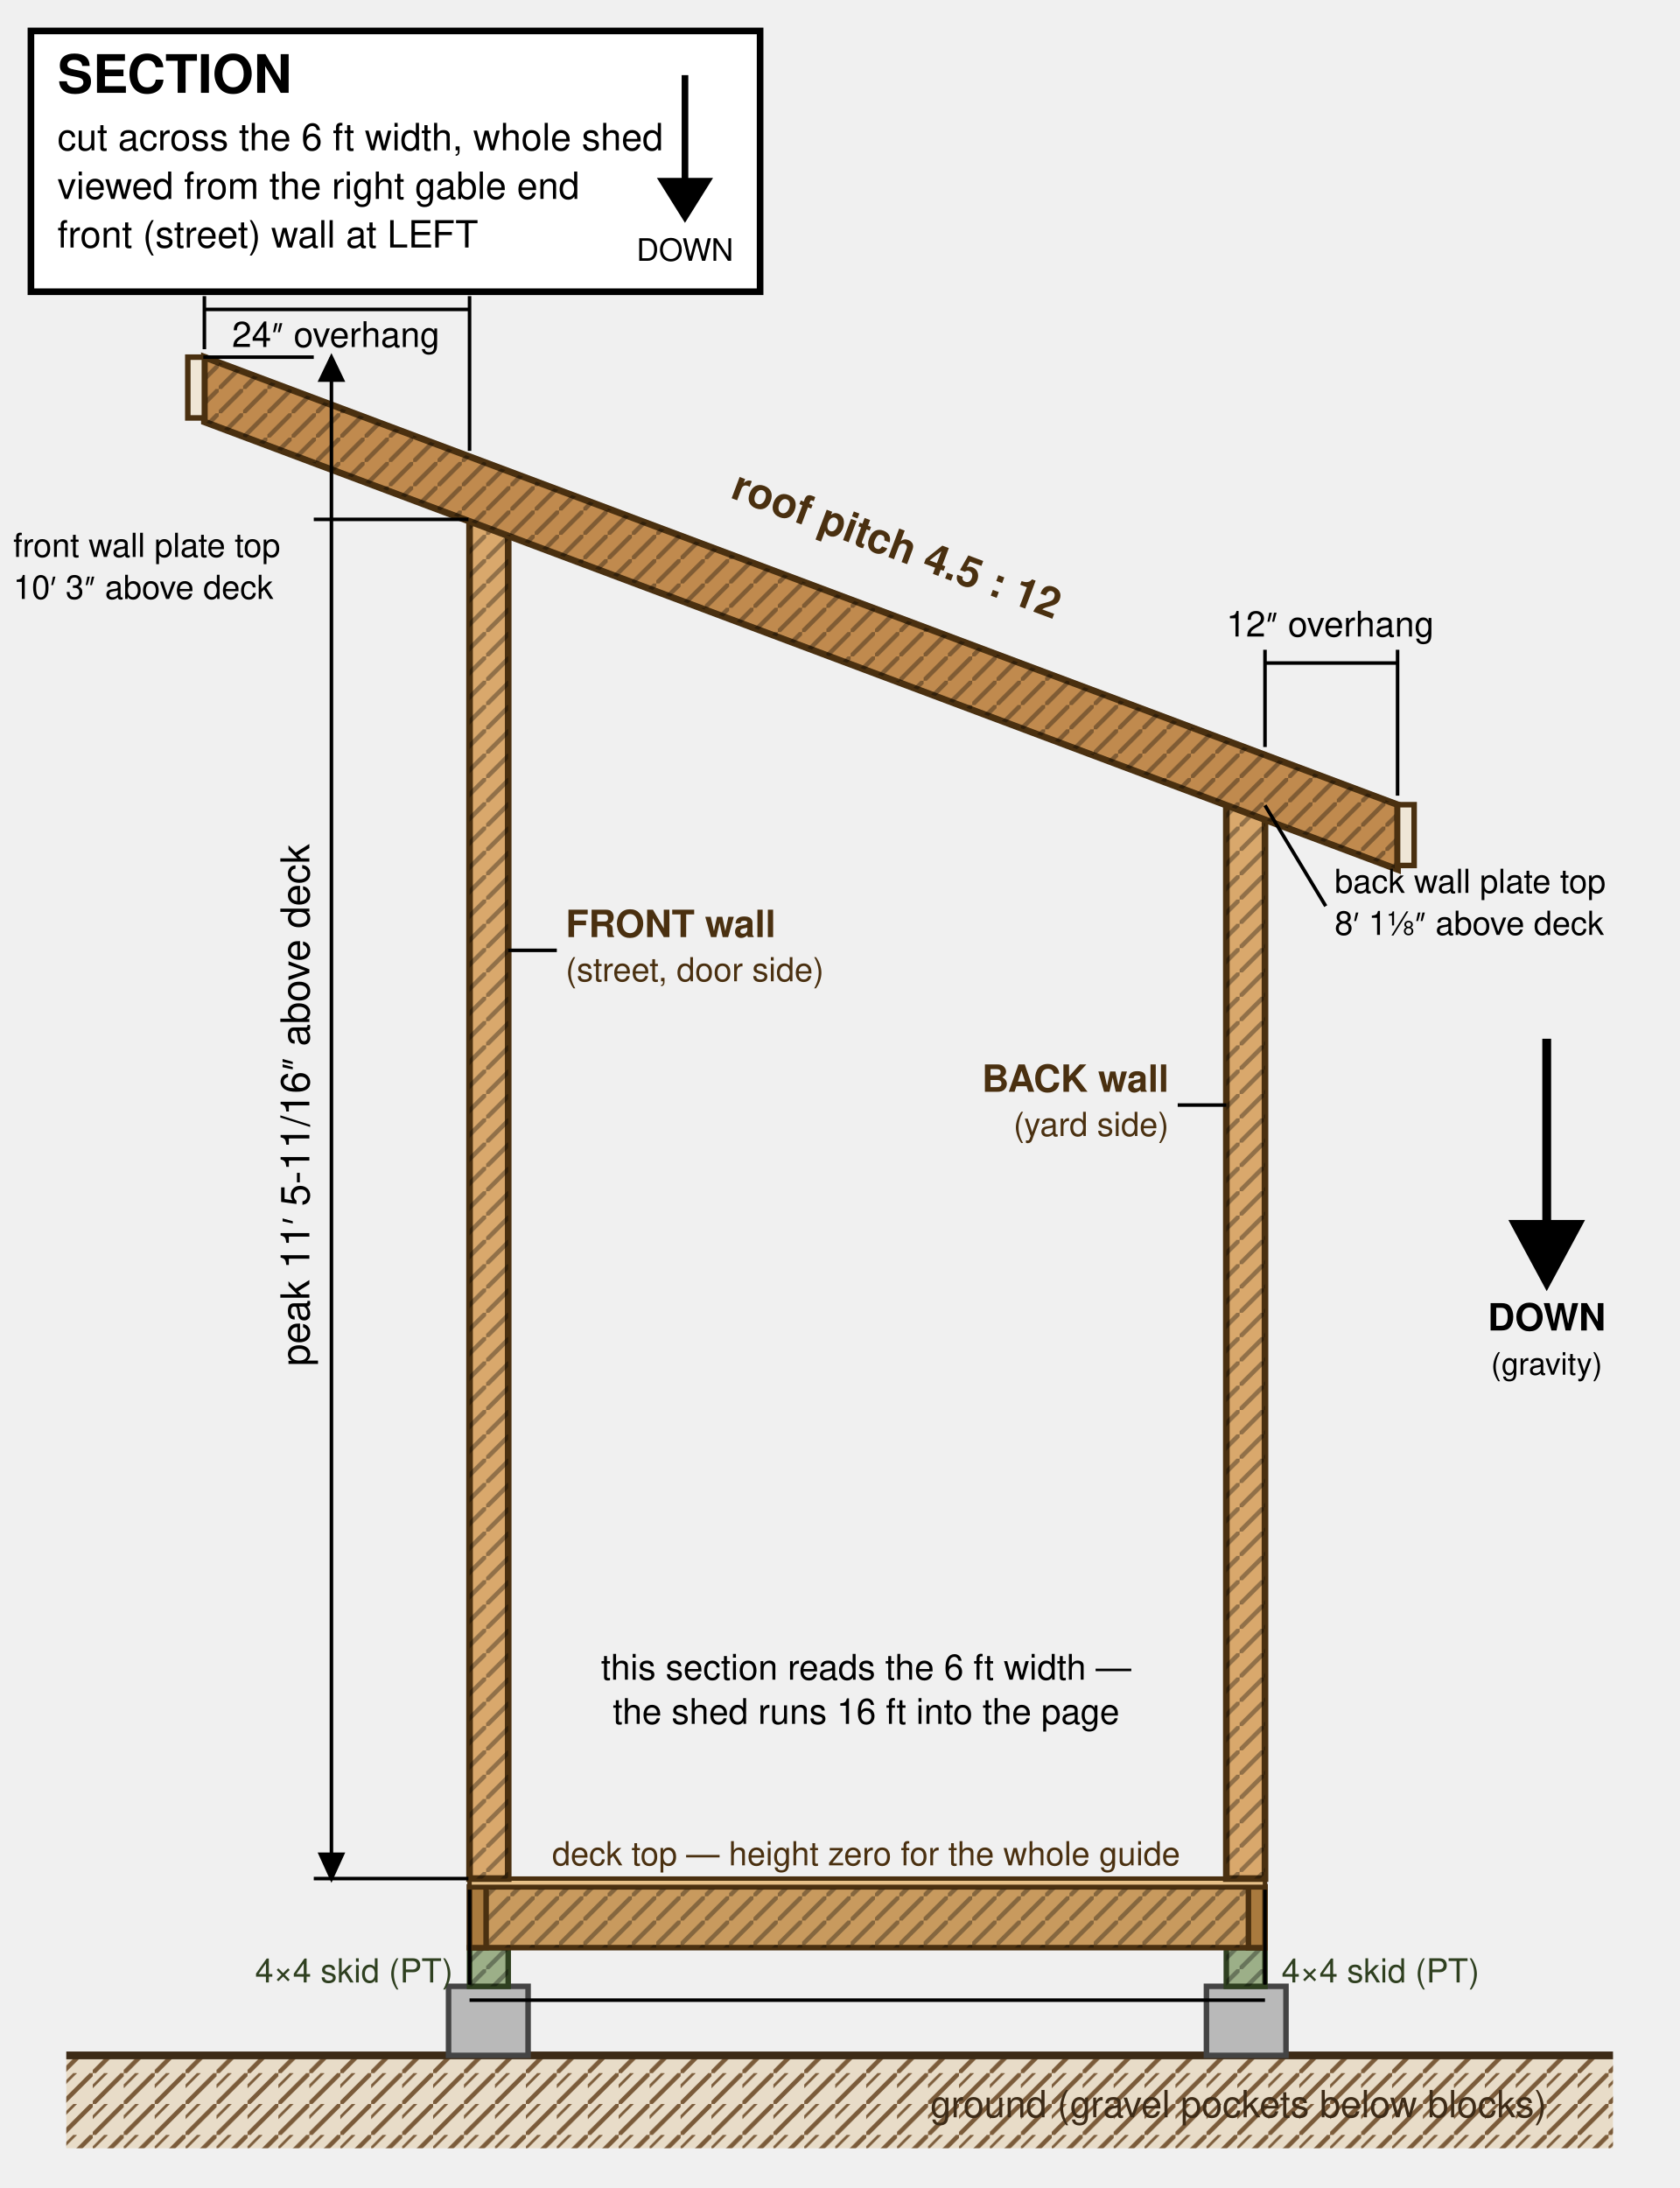
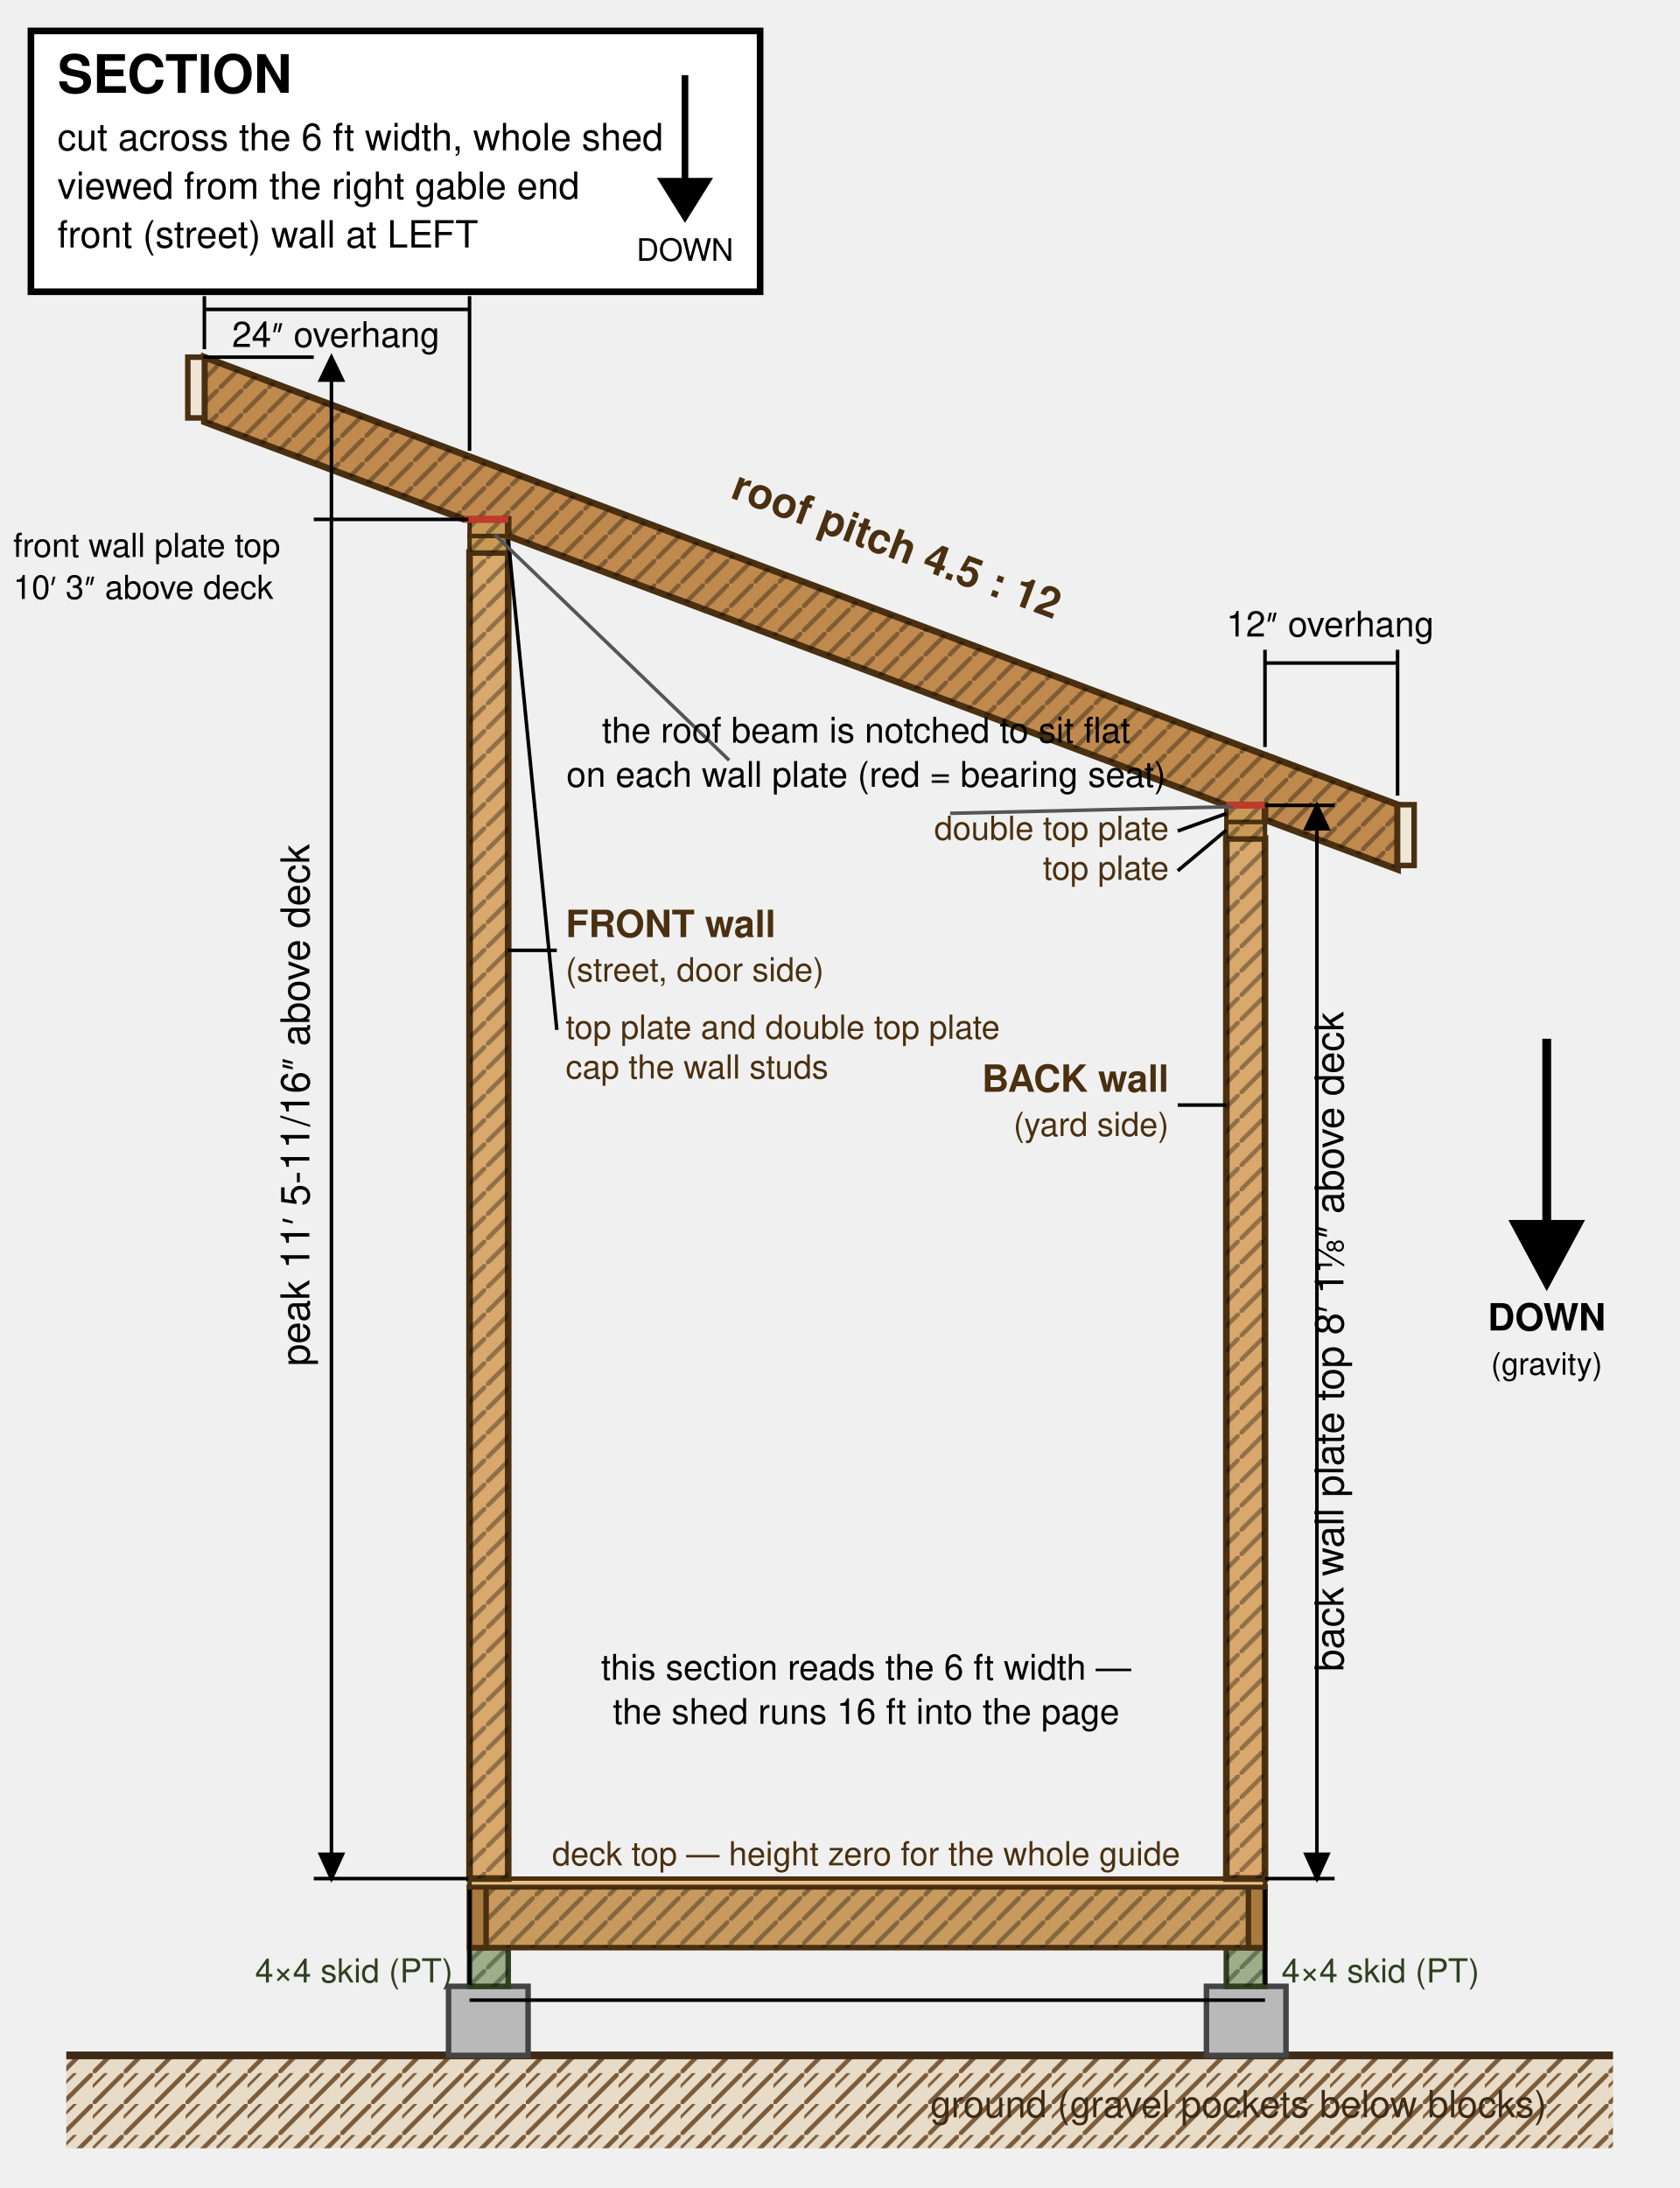
- <svg xmlns="http://www.w3.org/2000/svg" viewBox="0 0 760 990" font-family="Helvetica, Arial, sans-serif" role="img" aria-label="Cross-section of the whole shed, front tall wall at left, back low wall at right, single-slope roof, on skids and blocks over a gravel ground line.">
+ <svg xmlns="http://www.w3.org/2000/svg" viewBox="0 0 760 990" font-family="Helvetica, Arial, sans-serif" role="img" aria-label="Cross-section of the whole shed: walls capped by double top plates, roof beam notched to sit flat on both plate tops, front tall wall at left, back low wall at right, on skids and blocks over a gravel ground line.">
  <defs>
    <pattern id="cut" width="11" height="11" patternUnits="userSpaceOnUse">
      <path d="M -2 13 L 13 -2" stroke="#00000055" stroke-width="2" fill="none" />
    </pattern>
    <pattern id="ground" width="14" height="14" patternUnits="userSpaceOnUse">
      <path d="M 0 14 L 14 0" stroke="#7a5b3a" stroke-width="2" fill="none" />
      <path d="M -4 10 L 10 -4" stroke="#7a5b3a" stroke-width="1.2" fill="none" />
    </pattern>
  </defs>
  <g>
    <rect x="14" y="14" width="330" height="118" fill="#ffffff" stroke="#000" stroke-width="3" />
    <text x="26" y="42" font-size="24" font-weight="bold" fill="#000">SECTION</text>
    <text x="26" y="68" font-size="17" fill="#000">cut across the 6 ft width, whole shed</text>
    <text x="26" y="90" font-size="17" fill="#000">viewed from the right gable end</text>
    <text x="26" y="112" font-size="17" fill="#000">front (street) wall at LEFT</text>
    <g stroke="#000" stroke-width="3" fill="#000">
      <line x1="310" y1="34" x2="310" y2="86" />
      <path d="M 310 98 L 300 82 L 320 82 Z" />
    </g>
    <text x="310" y="118" font-size="14" fill="#000" text-anchor="middle">DOWN</text>
  </g>
  <rect x="30" y="930" width="700" height="42" fill="#e8dcc8" />
  <rect x="30" y="930" width="700" height="42" fill="url(#ground)" />
  <line x1="30" y1="930" x2="730" y2="930" stroke="#3d2b17" stroke-width="3.5" />
  <text x="700" y="958" font-size="17" fill="#3d2b17" text-anchor="end">ground (gravel pockets below blocks)</text>
  <rect x="203" y="898.75" width="36" height="31.25" fill="#b9b9b9" stroke="#444" stroke-width="2.5" />
  <rect x="546" y="898.75" width="36" height="31.25" fill="#b9b9b9" stroke="#444" stroke-width="2.5" />
  <rect x="212.5" y="881.25" width="17.5" height="17.5" fill="#9caf88" stroke="#2f4020" stroke-width="2.5" />
  <rect x="212.5" y="881.25" width="17.5" height="17.5" fill="url(#cut)" />
  <rect x="555" y="881.25" width="17.5" height="17.5" fill="#9caf88" stroke="#2f4020" stroke-width="2.5" />
  <rect x="555" y="881.25" width="17.5" height="17.5" fill="url(#cut)" />
  <text x="205" y="897" font-size="15" fill="#2f4020" text-anchor="end">4×4 skid (PT)</text>
  <text x="580" y="897" font-size="15" fill="#2f4020">4×4 skid (PT)</text>
  <rect x="212.5" y="853.75" width="360" height="27.5" fill="#c89a5e" stroke="#4a3010" stroke-width="2.5" />
  <rect x="212.5" y="853.75" width="360" height="27.5" fill="url(#cut)" />
  <rect x="212.5" y="853.75" width="7.5" height="27.5" fill="#a97a3e" stroke="#4a3010" stroke-width="2.5" />
  <rect x="565" y="853.75" width="7.5" height="27.5" fill="#a97a3e" stroke="#4a3010" stroke-width="2.5" />
  <rect x="212.5" y="850" width="360" height="3.75" fill="#e6c088" stroke="#4a3010" stroke-width="2" />
  <text x="392" y="844" font-size="15" fill="#4a3010" text-anchor="middle">deck top — height zero for the whole guide</text>
-   <rect x="212.5" y="235" width="17.5" height="615" fill="#d9a86c" stroke="#4a3010" stroke-width="3" />
-   <rect x="212.5" y="235" width="17.5" height="615" fill="url(#cut)" />
-   <rect x="555" y="364.4" width="17.5" height="485.6" fill="#d9a86c" stroke="#4a3010" stroke-width="3" />
-   <rect x="555" y="364.4" width="17.5" height="485.6" fill="url(#cut)" />
-   <polygon points="92.5,161.6 632.5,364.1 632.5,393.4 92.5,190.9" fill="#c08a4e" stroke="#4a3010" stroke-width="3" />
-   <polygon points="92.5,161.6 632.5,364.1 632.5,393.4 92.5,190.9" fill="url(#cut)" />
+   <rect x="212.5" y="250" width="17.5" height="600" fill="#d9a86c" stroke="#4a3010" stroke-width="3" />
+   <rect x="212.5" y="250" width="17.5" height="600" fill="url(#cut)" />
+   <rect x="212.5" y="242.5" width="17.5" height="7.5" fill="#c99a56" stroke="#4a3010" stroke-width="2" />
+   <rect x="212.5" y="242.5" width="17.5" height="7.5" fill="url(#cut)" />
+   <rect x="212.5" y="235" width="17.5" height="7.5" fill="#c99a56" stroke="#4a3010" stroke-width="2" />
+   <rect x="212.5" y="235" width="17.5" height="7.5" fill="url(#cut)" />
+   <rect x="555" y="379.375" width="17.5" height="470.625" fill="#d9a86c" stroke="#4a3010" stroke-width="3" />
+   <rect x="555" y="379.375" width="17.5" height="470.625" fill="url(#cut)" />
+   <rect x="555" y="371.875" width="17.5" height="7.5" fill="#c99a56" stroke="#4a3010" stroke-width="2" />
+   <rect x="555" y="371.875" width="17.5" height="7.5" fill="url(#cut)" />
+   <rect x="555" y="364.375" width="17.5" height="7.5" fill="#c99a56" stroke="#4a3010" stroke-width="2" />
+   <rect x="555" y="364.375" width="17.5" height="7.5" fill="url(#cut)" />
+   <g stroke="#000" stroke-width="1.6">
+     <line x1="230" y1="244" x2="252" y2="466" />
+   </g>
+   <text x="256" y="470" font-size="15" fill="#4a3010">top plate and double top plate</text>
+   <text x="256" y="488" font-size="15" fill="#4a3010">cap the wall studs</text>
+   <g stroke="#000" stroke-width="1.6">
+     <line x1="555" y1="368.1" x2="533" y2="376" />
+   </g>
+   <text x="529" y="380" font-size="15" fill="#4a3010" text-anchor="end">double top plate</text>
+   <g stroke="#000" stroke-width="1.6">
+     <line x1="555" y1="375.6" x2="533" y2="394" />
+   </g>
+   <text x="529" y="398" font-size="15" fill="#4a3010" text-anchor="end">top plate</text>
+   <polygon points="92.5,161.6 632.5,364.1 632.5,393.4 572.5,370.9 572.5,364.4 555,364.4                    230,242.5 230,235 210,235 92.5,190.9" fill="#c08a4e" stroke="#4a3010" stroke-width="3" />
+   <polygon points="92.5,161.6 632.5,364.1 632.5,393.4 572.5,370.9 572.5,364.4 555,364.4                    230,242.5 230,235 210,235 92.5,190.9" fill="url(#cut)" />
+   <line x1="210" y1="235" x2="230" y2="235" stroke="#c0392b" stroke-width="3" />
+   <line x1="555" y1="364.4" x2="572.5" y2="364.4" stroke="#c0392b" stroke-width="3" />
  <rect x="85" y="161.6" width="7.5" height="27.5" fill="#efe6d6" stroke="#4a3010" stroke-width="2.5" />
  <rect x="632.5" y="364.1" width="7.5" height="27.5" fill="#efe6d6" stroke="#4a3010" stroke-width="2.5" />
  <text x="330" y="225" font-size="19" font-weight="bold" fill="#4a3010" transform="rotate(20.6 330 225)">roof pitch 4.5 : 12</text>
+   <g stroke="#555" stroke-width="1.6" fill="none">
+     <line x1="330" y1="344" x2="224" y2="242" />
+     <line x1="430" y1="368" x2="558" y2="365" />
+   </g>
+   <text x="392" y="336" font-size="16" fill="#000" text-anchor="middle">the roof beam is notched to sit flat</text>
+   <text x="392" y="356" font-size="16" fill="#000" text-anchor="middle">on each wall plate (red = bearing seat)</text>
  <g stroke="#000" stroke-width="1.6" fill="none">
    <line x1="150" y1="850" x2="150" y2="161.6" />
    <line x1="142" y1="850" x2="212" y2="850" />
    <line x1="142" y1="161.6" x2="92" y2="161.6" />
    <line x1="142" y1="235" x2="212" y2="235" />
  </g>
  <g fill="#000" stroke="#000" stroke-width="1.6">
    <path d="M 150 161.6 L 145 172 L 155 172 Z" />
    <path d="M 150 850 L 145 839 L 155 839 Z" />
  </g>
  <text x="140" y="500" font-size="18" fill="#000" text-anchor="middle" transform="rotate(-90 140 500)">peak 11′ 5-11/16″ above deck</text>
  <text x="6" y="252" font-size="15" fill="#000">front wall plate top</text>
  <text x="6" y="271" font-size="15" fill="#000">10′ 3″ above deck</text>
-   <g stroke="#000" stroke-width="1.6">
-     <line x1="572.5" y1="364.4" x2="600" y2="410" />
+   <g stroke="#000" stroke-width="1.6" fill="none">
+     <line x1="596" y1="850" x2="596" y2="364.4" />
+     <line x1="572.5" y1="850" x2="604" y2="850" />
+     <line x1="572.5" y1="364.4" x2="604" y2="364.4" />
  </g>
-   <text x="604" y="404" font-size="15" fill="#000">back wall plate top</text>
-   <text x="604" y="423" font-size="15" fill="#000">8′ 1⅛″ above deck</text>
+   <g fill="#000" stroke="#000" stroke-width="1.6">
+     <path d="M 596 364.4 L 591 375 L 601 375 Z" />
+     <path d="M 596 850 L 591 839 L 601 839 Z" />
+   </g>
+   <text x="608" y="607" font-size="18" fill="#000" text-anchor="middle" transform="rotate(-90 608 607)">back wall plate top 8′ 1⅛″ above deck</text>
  <g stroke="#000" stroke-width="1.6" fill="none">
    <line x1="92.5" y1="140" x2="212.5" y2="140" />
    <line x1="92.5" y1="134" x2="92.5" y2="158" />
    <line x1="212.5" y1="134" x2="212.5" y2="204" />
  </g>
  <text x="152" y="157" font-size="16" fill="#000" text-anchor="middle">24″ overhang</text>
  <g stroke="#000" stroke-width="1.6" fill="none">
    <line x1="572.5" y1="300" x2="632.5" y2="300" />
    <line x1="572.5" y1="294" x2="572.5" y2="338" />
    <line x1="632.5" y1="294" x2="632.5" y2="360" />
  </g>
  <text x="602" y="288" font-size="16" fill="#000" text-anchor="middle">12″ overhang</text>
  <g stroke="#000" stroke-width="1.6" fill="none">
    <line x1="212.5" y1="905" x2="572.5" y2="905" />
    <line x1="212.5" y1="898" x2="212.5" y2="855" />
    <line x1="572.5" y1="898" x2="572.5" y2="855" />
  </g>
  <text x="392" y="760" font-size="16" fill="#000" text-anchor="middle">this section reads the 6 ft width —</text>
  <text x="392" y="780" font-size="16" fill="#000" text-anchor="middle">the shed runs 16 ft into the page</text>
  <g stroke="#000" stroke-width="1.6">
    <line x1="230" y1="430" x2="252" y2="430" />
  </g>
  <text x="256" y="424" font-size="17" font-weight="bold" fill="#4a3010">FRONT wall</text>
  <text x="256" y="444" font-size="15" fill="#4a3010">(street, door side)</text>
  <g stroke="#000" stroke-width="1.6">
    <line x1="555" y1="500" x2="533" y2="500" />
  </g>
  <text x="529" y="494" font-size="17" font-weight="bold" fill="#4a3010" text-anchor="end">BACK wall</text>
  <text x="529" y="514" font-size="15" fill="#4a3010" text-anchor="end">(yard side)</text>
  <g stroke="#000" stroke-width="4" fill="#000">
    <line x1="700" y1="470" x2="700" y2="560" />
    <path d="M 700 580 L 686 554 L 714 554 Z" />
  </g>
  <text x="700" y="602" font-size="17" font-weight="bold" fill="#000" text-anchor="middle">DOWN</text>
  <text x="700" y="622" font-size="14" fill="#000" text-anchor="middle">(gravity)</text>
</svg>
